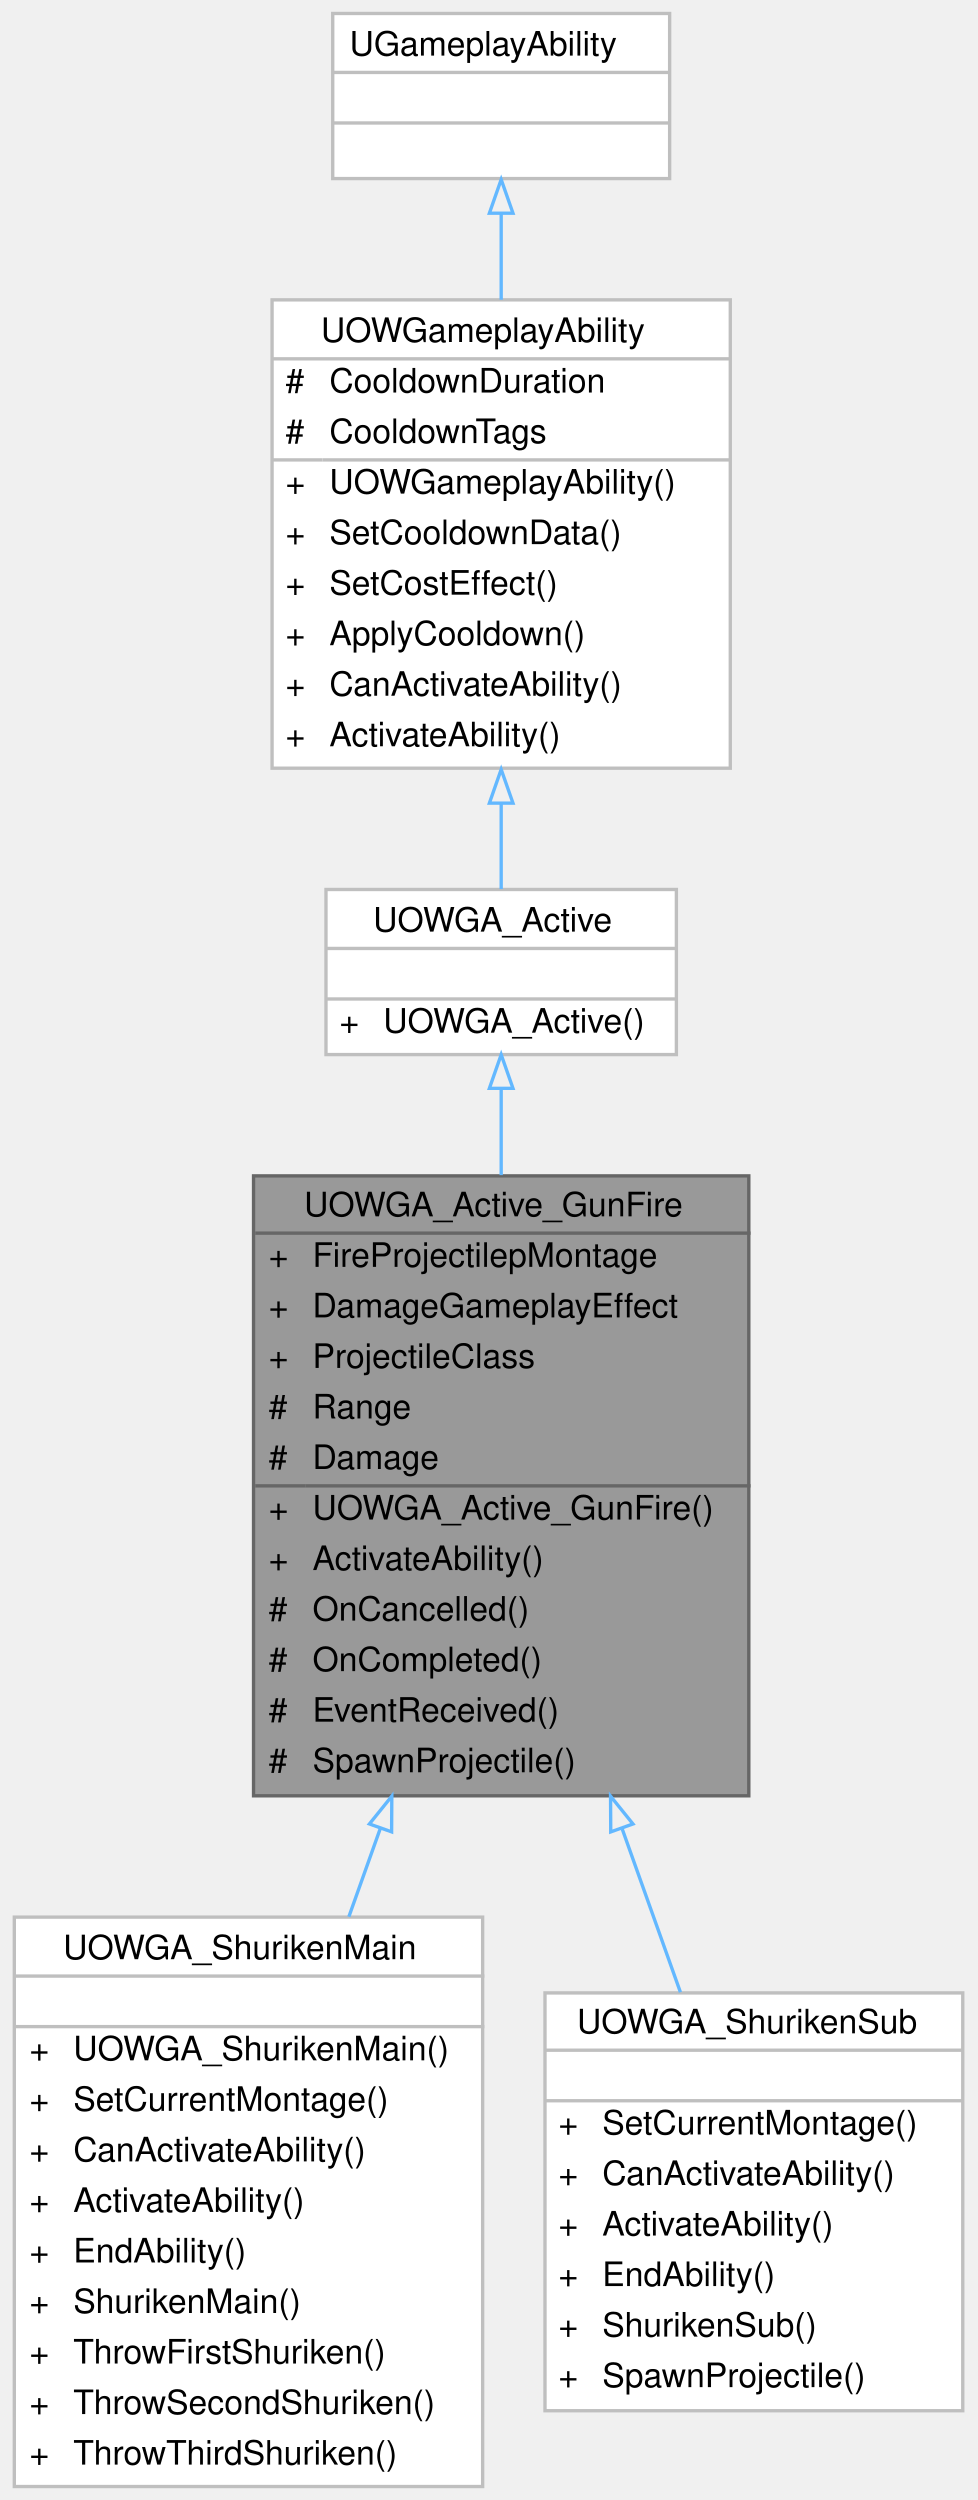
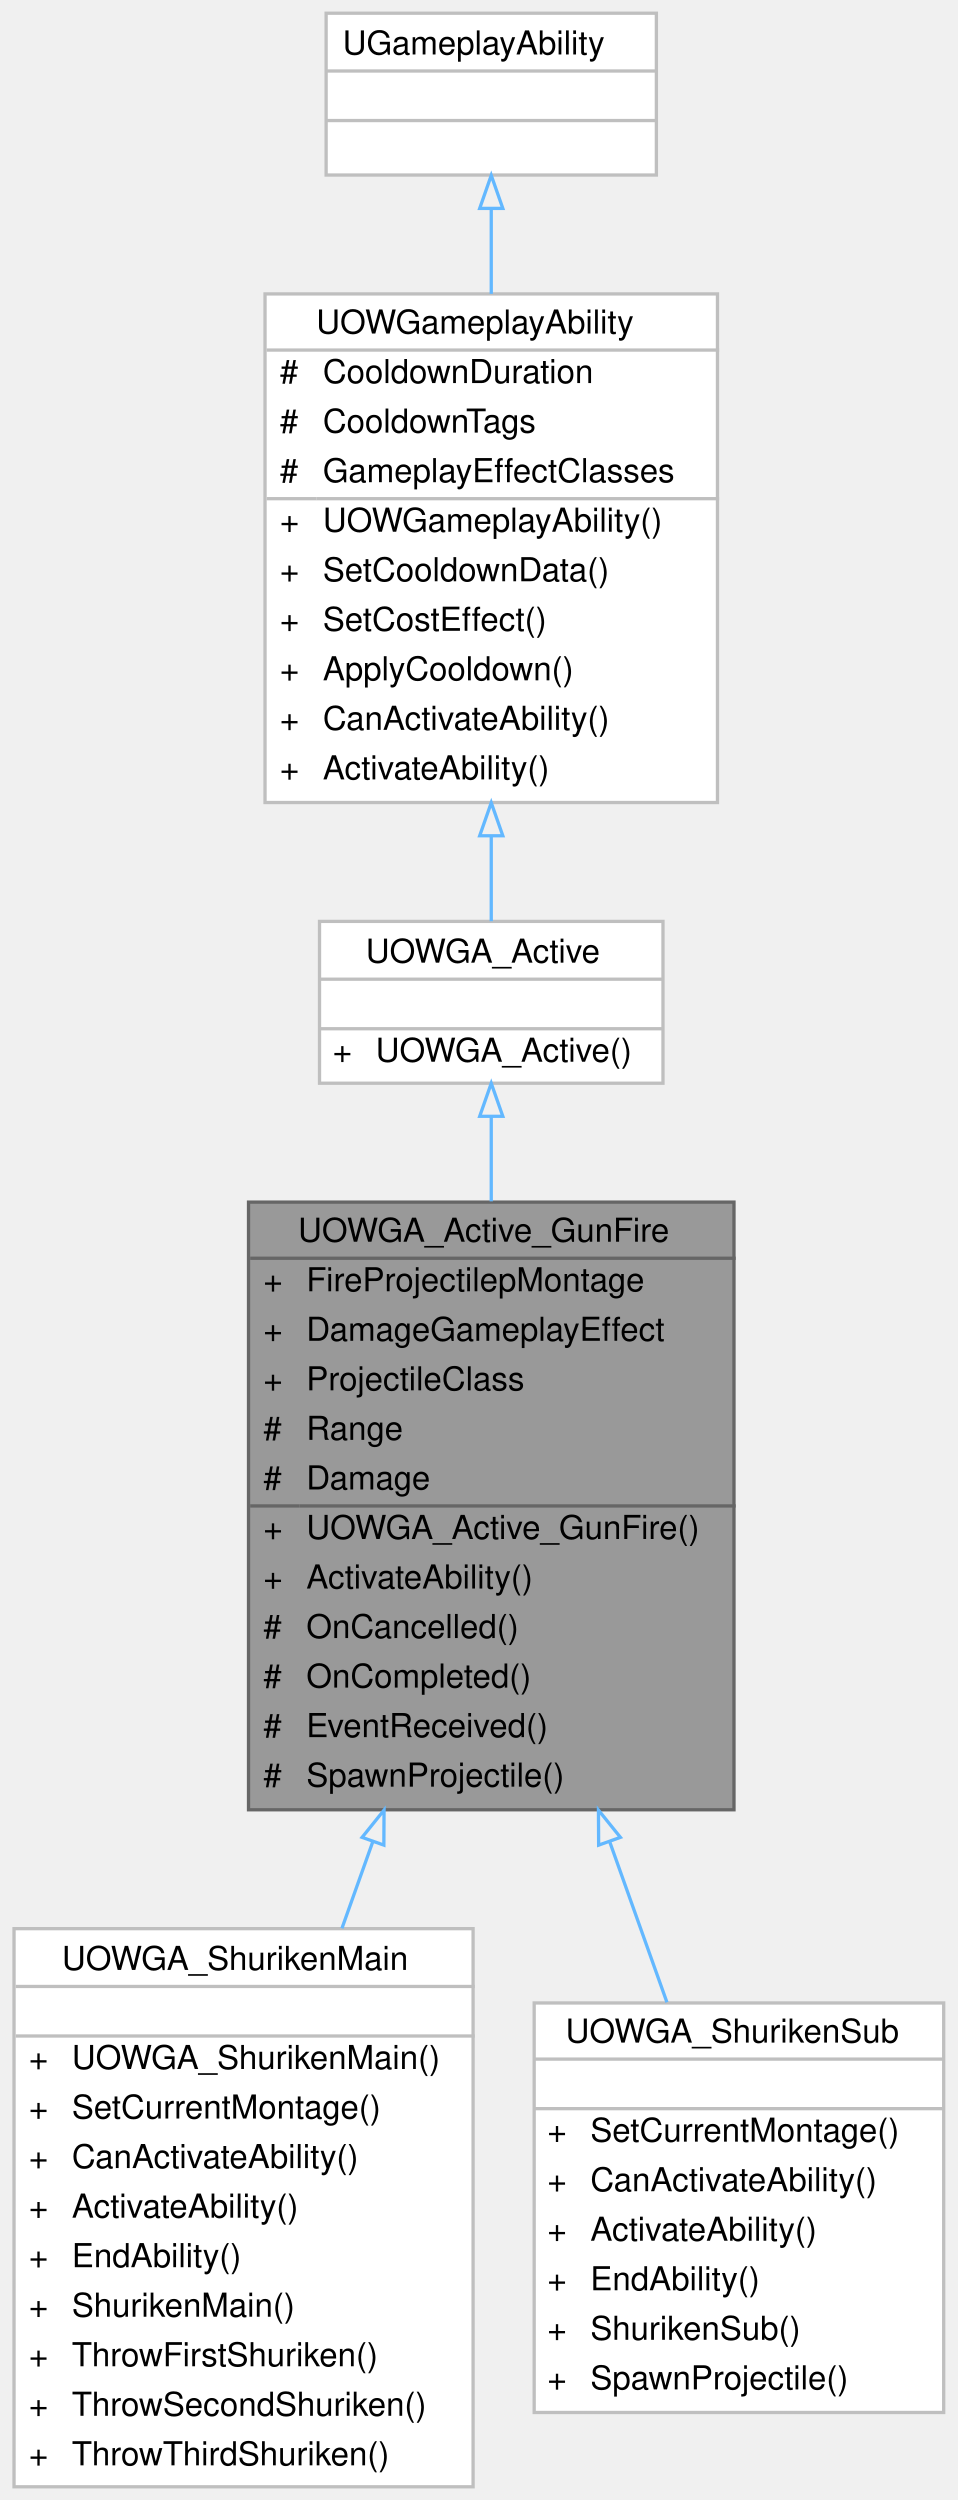
- <svg xmlns="http://www.w3.org/2000/svg" xmlns:xlink="http://www.w3.org/1999/xlink" width="290pt" height="742pt" viewBox="0.00 0.00 289.50 742.00">
-   <g id="graph0" class="graph" transform="scale(1 1) rotate(0) translate(4 738)">
+ <svg xmlns="http://www.w3.org/2000/svg" xmlns:xlink="http://www.w3.org/1999/xlink" width="290pt" height="757pt" viewBox="0.00 0.00 289.50 757.00">
+   <g id="graph0" class="graph" transform="scale(1 1) rotate(0) translate(4 753)">
    <g id="Node000001" class="node">
      <g id="a_Node000001">
        <a xlink:title=" ">
          <polygon fill="#999999" stroke="transparent" points="218,-389 71,-389 71,-205 218,-205 218,-389" />
          <text text-anchor="start" x="86" y="-377" font-family="Helvetica,sans-Serif" font-size="10.00">UOWGA_Active_GunFire</text>
          <text text-anchor="start" x="75.5" y="-362" font-family="Helvetica,sans-Serif" font-size="10.00">+</text>
          <text text-anchor="start" x="88.5" y="-362" font-family="Helvetica,sans-Serif" font-size="10.00">FireProjectilepMontage</text>
          <text text-anchor="start" x="75.5" y="-347" font-family="Helvetica,sans-Serif" font-size="10.00">+</text>
          <text text-anchor="start" x="88.5" y="-347" font-family="Helvetica,sans-Serif" font-size="10.00">DamageGameplayEffect</text>
          <text text-anchor="start" x="75.5" y="-332" font-family="Helvetica,sans-Serif" font-size="10.00">+</text>
          <text text-anchor="start" x="88.5" y="-332" font-family="Helvetica,sans-Serif" font-size="10.00">ProjectileClass</text>
          <text text-anchor="start" x="75.5" y="-317" font-family="Helvetica,sans-Serif" font-size="10.00">#</text>
          <text text-anchor="start" x="88.5" y="-317" font-family="Helvetica,sans-Serif" font-size="10.00">Range</text>
          <text text-anchor="start" x="75.5" y="-302" font-family="Helvetica,sans-Serif" font-size="10.00">#</text>
          <text text-anchor="start" x="88.5" y="-302" font-family="Helvetica,sans-Serif" font-size="10.00">Damage</text>
          <text text-anchor="start" x="75.5" y="-287" font-family="Helvetica,sans-Serif" font-size="10.00">+</text>
          <text text-anchor="start" x="88.5" y="-287" font-family="Helvetica,sans-Serif" font-size="10.00">UOWGA_Active_GunFire()</text>
          <text text-anchor="start" x="75.5" y="-272" font-family="Helvetica,sans-Serif" font-size="10.00">+</text>
          <text text-anchor="start" x="88.5" y="-272" font-family="Helvetica,sans-Serif" font-size="10.00">ActivateAbility()</text>
          <text text-anchor="start" x="75.5" y="-257" font-family="Helvetica,sans-Serif" font-size="10.00">#</text>
          <text text-anchor="start" x="88.5" y="-257" font-family="Helvetica,sans-Serif" font-size="10.00">OnCancelled()</text>
          <text text-anchor="start" x="75.5" y="-242" font-family="Helvetica,sans-Serif" font-size="10.00">#</text>
          <text text-anchor="start" x="88.5" y="-242" font-family="Helvetica,sans-Serif" font-size="10.00">OnCompleted()</text>
          <text text-anchor="start" x="75.5" y="-227" font-family="Helvetica,sans-Serif" font-size="10.00">#</text>
          <text text-anchor="start" x="88.5" y="-227" font-family="Helvetica,sans-Serif" font-size="10.00">EventReceived()</text>
          <text text-anchor="start" x="75.5" y="-212" font-family="Helvetica,sans-Serif" font-size="10.00">#</text>
          <text text-anchor="start" x="88.5" y="-212" font-family="Helvetica,sans-Serif" font-size="10.00">SpawnProjectile()</text>
          <polygon fill="#666666" stroke="#666666" points="71.5,-372 71.5,-372 218.5,-372 218.5,-372 71.5,-372" />
          <polygon fill="#666666" stroke="#666666" points="71.5,-297 71.5,-297 86.5,-297 86.5,-297 71.5,-297" />
          <polygon fill="#666666" stroke="#666666" points="86.5,-297 86.5,-297 218.5,-297 218.5,-297 86.5,-297" />
          <polygon fill="none" stroke="#666666" points="71,-205 71,-389 218,-389 218,-205 71,-205" />
        </a>
      </g>
    </g>
    <g id="Node000005" class="node">
      <g id="a_Node000005">
        <a xlink:href="classUOWGA__ShurikenMain.html" target="_top" xlink:title=" ">
          <polygon fill="white" stroke="transparent" points="139,-169 0,-169 0,0 139,0 139,-169" />
          <text text-anchor="start" x="14.5" y="-156.5" font-family="Helvetica,sans-Serif" font-size="10.00">UOWGA_ShurikenMain</text>
          <text text-anchor="start" x="68" y="-141.5" font-family="Helvetica,sans-Serif" font-size="10.00"> </text>
          <text text-anchor="start" x="4.5" y="-126.5" font-family="Helvetica,sans-Serif" font-size="10.00">+</text>
          <text text-anchor="start" x="17.5" y="-126.5" font-family="Helvetica,sans-Serif" font-size="10.00">UOWGA_ShurikenMain()</text>
          <text text-anchor="start" x="4.5" y="-111.5" font-family="Helvetica,sans-Serif" font-size="10.00">+</text>
          <text text-anchor="start" x="17.5" y="-111.5" font-family="Helvetica,sans-Serif" font-size="10.00">SetCurrentMontage()</text>
          <text text-anchor="start" x="4.5" y="-96.5" font-family="Helvetica,sans-Serif" font-size="10.00">+</text>
          <text text-anchor="start" x="17.5" y="-96.5" font-family="Helvetica,sans-Serif" font-size="10.00">CanActivateAbility()</text>
          <text text-anchor="start" x="4.5" y="-81.5" font-family="Helvetica,sans-Serif" font-size="10.00">+</text>
          <text text-anchor="start" x="17.5" y="-81.5" font-family="Helvetica,sans-Serif" font-size="10.00">ActivateAbility()</text>
          <text text-anchor="start" x="4.5" y="-66.5" font-family="Helvetica,sans-Serif" font-size="10.00">+</text>
          <text text-anchor="start" x="17.5" y="-66.5" font-family="Helvetica,sans-Serif" font-size="10.00">EndAbility()</text>
          <text text-anchor="start" x="4.5" y="-51.5" font-family="Helvetica,sans-Serif" font-size="10.00">+</text>
          <text text-anchor="start" x="17.5" y="-51.5" font-family="Helvetica,sans-Serif" font-size="10.00">ShurikenMain()</text>
          <text text-anchor="start" x="4.5" y="-36.5" font-family="Helvetica,sans-Serif" font-size="10.00">+</text>
          <text text-anchor="start" x="17.5" y="-36.5" font-family="Helvetica,sans-Serif" font-size="10.00">ThrowFirstShuriken()</text>
          <text text-anchor="start" x="4.5" y="-21.5" font-family="Helvetica,sans-Serif" font-size="10.00">+</text>
          <text text-anchor="start" x="17.5" y="-21.5" font-family="Helvetica,sans-Serif" font-size="10.00">ThrowSecondShuriken()</text>
          <text text-anchor="start" x="4.5" y="-6.5" font-family="Helvetica,sans-Serif" font-size="10.00">+</text>
          <text text-anchor="start" x="17.5" y="-6.5" font-family="Helvetica,sans-Serif" font-size="10.00">ThrowThirdShuriken()</text>
          <polygon fill="#bfbfbf" stroke="#bfbfbf" points="0.5,-151.5 0.5,-151.5 139.5,-151.5 139.5,-151.5 0.5,-151.5" />
          <polygon fill="#bfbfbf" stroke="#bfbfbf" points="0.5,-136.5 0.5,-136.5 139.5,-136.5 139.5,-136.5 0.5,-136.5" />
          <polygon fill="none" stroke="#bfbfbf" points="0,0 0,-169 139,-169 139,0 0,0" />
        </a>
      </g>
    </g>
    <g id="edge4_Node000001_Node000005" class="edge">
      <g id="a_edge4_Node000001_Node000005">
        <a xlink:title=" ">
          <path fill="none" stroke="#63b8ff" d="M108.65,-195.38C105.52,-186.59 102.37,-177.75 99.29,-169.11" />
          <polygon fill="none" stroke="#63b8ff" points="105.39,-196.65 112.04,-204.9 111.98,-194.3 105.39,-196.65" />
        </a>
      </g>
    </g>
    <g id="Node000006" class="node">
      <g id="a_Node000006">
        <a xlink:href="classUOWGA__ShurikenSub.html" target="_top" xlink:title=" ">
          <polygon fill="white" stroke="transparent" points="281.5,-146.5 157.5,-146.5 157.5,-22.5 281.5,-22.5 281.5,-146.5" />
          <text text-anchor="start" x="167" y="-134.5" font-family="Helvetica,sans-Serif" font-size="10.00">UOWGA_ShurikenSub</text>
          <text text-anchor="start" x="217.5" y="-119.5" font-family="Helvetica,sans-Serif" font-size="10.00"> </text>
          <text text-anchor="start" x="161.5" y="-104.5" font-family="Helvetica,sans-Serif" font-size="10.00">+</text>
          <text text-anchor="start" x="174.5" y="-104.5" font-family="Helvetica,sans-Serif" font-size="10.00">SetCurrentMontage()</text>
          <text text-anchor="start" x="161.5" y="-89.5" font-family="Helvetica,sans-Serif" font-size="10.00">+</text>
          <text text-anchor="start" x="174.5" y="-89.5" font-family="Helvetica,sans-Serif" font-size="10.00">CanActivateAbility()</text>
          <text text-anchor="start" x="161.5" y="-74.5" font-family="Helvetica,sans-Serif" font-size="10.00">+</text>
          <text text-anchor="start" x="174.5" y="-74.5" font-family="Helvetica,sans-Serif" font-size="10.00">ActivateAbility()</text>
          <text text-anchor="start" x="161.5" y="-59.5" font-family="Helvetica,sans-Serif" font-size="10.00">+</text>
          <text text-anchor="start" x="174.5" y="-59.5" font-family="Helvetica,sans-Serif" font-size="10.00">EndAbility()</text>
          <text text-anchor="start" x="161.5" y="-44.5" font-family="Helvetica,sans-Serif" font-size="10.00">+</text>
          <text text-anchor="start" x="174.5" y="-44.5" font-family="Helvetica,sans-Serif" font-size="10.00">ShurikenSub()</text>
          <text text-anchor="start" x="161.5" y="-29.5" font-family="Helvetica,sans-Serif" font-size="10.00">+</text>
          <text text-anchor="start" x="174.5" y="-29.5" font-family="Helvetica,sans-Serif" font-size="10.00">SpawnProjectile()</text>
          <polygon fill="#bfbfbf" stroke="#bfbfbf" points="157.5,-129.5 157.5,-129.5 281.5,-129.5 281.5,-129.5 157.5,-129.5" />
          <polygon fill="#bfbfbf" stroke="#bfbfbf" points="157.5,-114.5 157.5,-114.5 281.5,-114.5 281.5,-114.5 157.5,-114.5" />
          <polygon fill="none" stroke="#bfbfbf" points="157.5,-22.5 157.5,-146.5 281.5,-146.5 281.5,-22.5 157.5,-22.5" />
        </a>
      </g>
    </g>
    <g id="edge5_Node000001_Node000006" class="edge">
      <g id="a_edge5_Node000001_Node000006">
        <a xlink:title=" ">
          <path fill="none" stroke="#63b8ff" d="M180.42,-195.17C186.32,-178.61 192.28,-161.91 197.7,-146.7" />
          <polygon fill="none" stroke="#63b8ff" points="177.02,-194.3 176.96,-204.9 183.61,-196.65 177.02,-194.3" />
        </a>
      </g>
    </g>
    <g id="Node000002" class="node">
      <g id="a_Node000002">
        <a xlink:href="classUOWGA__Active.html" target="_top" xlink:title=" ">
          <polygon fill="white" stroke="transparent" points="196.5,-474 92.5,-474 92.5,-425 196.5,-425 196.5,-474" />
          <text text-anchor="start" x="106.5" y="-461.5" font-family="Helvetica,sans-Serif" font-size="10.00">UOWGA_Active</text>
          <text text-anchor="start" x="142.5" y="-446.5" font-family="Helvetica,sans-Serif" font-size="10.00"> </text>
          <text text-anchor="start" x="96.5" y="-431.5" font-family="Helvetica,sans-Serif" font-size="10.00">+</text>
          <text text-anchor="start" x="109.5" y="-431.5" font-family="Helvetica,sans-Serif" font-size="10.00">UOWGA_Active()</text>
          <polygon fill="#bfbfbf" stroke="#bfbfbf" points="92.5,-456.5 92.5,-456.5 196.5,-456.5 196.5,-456.5 92.5,-456.5" />
          <polygon fill="#bfbfbf" stroke="#bfbfbf" points="92.5,-441.5 92.5,-441.5 196.5,-441.5 196.5,-441.5 92.5,-441.5" />
          <polygon fill="none" stroke="#bfbfbf" points="92.5,-425 92.5,-474 196.5,-474 196.5,-425 92.5,-425" />
        </a>
      </g>
    </g>
    <g id="edge1_Node000001_Node000002" class="edge">
      <g id="a_edge1_Node000001_Node000002">
        <a xlink:title=" ">
          <path fill="none" stroke="#63b8ff" d="M144.5,-414.88C144.5,-407.03 144.5,-398.29 144.5,-389.23" />
          <polygon fill="none" stroke="#63b8ff" points="141,-414.98 144.5,-424.98 148,-414.98 141,-414.98" />
        </a>
      </g>
    </g>
    <g id="Node000003" class="node">
      <g id="a_Node000003">
        <a xlink:href="classUOWGameplayAbility.html" target="_top" xlink:title=" ">
-           <polygon fill="white" stroke="transparent" points="212.5,-649 76.5,-649 76.5,-510 212.5,-510 212.5,-649" />
-           <text text-anchor="start" x="91" y="-636.5" font-family="Helvetica,sans-Serif" font-size="10.00">UOWGameplayAbility</text>
-           <text text-anchor="start" x="80.5" y="-621.5" font-family="Helvetica,sans-Serif" font-size="10.00">#</text>
-           <text text-anchor="start" x="93.5" y="-621.5" font-family="Helvetica,sans-Serif" font-size="10.00">CooldownDuration</text>
-           <text text-anchor="start" x="80.5" y="-606.5" font-family="Helvetica,sans-Serif" font-size="10.00">#</text>
-           <text text-anchor="start" x="93.5" y="-606.5" font-family="Helvetica,sans-Serif" font-size="10.00">CooldownTags</text>
-           <text text-anchor="start" x="80.5" y="-591.5" font-family="Helvetica,sans-Serif" font-size="10.00">+</text>
-           <text text-anchor="start" x="93.5" y="-591.5" font-family="Helvetica,sans-Serif" font-size="10.00">UOWGameplayAbility()</text>
-           <text text-anchor="start" x="80.5" y="-576.5" font-family="Helvetica,sans-Serif" font-size="10.00">+</text>
-           <text text-anchor="start" x="93.5" y="-576.5" font-family="Helvetica,sans-Serif" font-size="10.00">SetCooldownData()</text>
-           <text text-anchor="start" x="80.5" y="-561.5" font-family="Helvetica,sans-Serif" font-size="10.00">+</text>
-           <text text-anchor="start" x="93.5" y="-561.5" font-family="Helvetica,sans-Serif" font-size="10.00">SetCostEffect()</text>
-           <text text-anchor="start" x="80.5" y="-546.5" font-family="Helvetica,sans-Serif" font-size="10.00">+</text>
-           <text text-anchor="start" x="93.5" y="-546.5" font-family="Helvetica,sans-Serif" font-size="10.00">ApplyCooldown()</text>
-           <text text-anchor="start" x="80.5" y="-531.5" font-family="Helvetica,sans-Serif" font-size="10.00">+</text>
-           <text text-anchor="start" x="93.5" y="-531.5" font-family="Helvetica,sans-Serif" font-size="10.00">CanActivateAbility()</text>
-           <text text-anchor="start" x="80.5" y="-516.5" font-family="Helvetica,sans-Serif" font-size="10.00">+</text>
-           <text text-anchor="start" x="93.5" y="-516.5" font-family="Helvetica,sans-Serif" font-size="10.00">ActivateAbility()</text>
-           <polygon fill="#bfbfbf" stroke="#bfbfbf" points="76.5,-631.5 76.5,-631.5 212.5,-631.5 212.5,-631.5 76.5,-631.5" />
-           <polygon fill="#bfbfbf" stroke="#bfbfbf" points="76.5,-601.5 76.5,-601.5 91.5,-601.5 91.5,-601.5 76.5,-601.5" />
-           <polygon fill="#bfbfbf" stroke="#bfbfbf" points="91.5,-601.5 91.5,-601.5 212.5,-601.5 212.5,-601.5 91.5,-601.5" />
-           <polygon fill="none" stroke="#bfbfbf" points="76.5,-510 76.5,-649 212.5,-649 212.5,-510 76.5,-510" />
+           <polygon fill="white" stroke="transparent" points="213,-664 76,-664 76,-510 213,-510 213,-664" />
+           <text text-anchor="start" x="91.5" y="-652" font-family="Helvetica,sans-Serif" font-size="10.00">UOWGameplayAbility</text>
+           <text text-anchor="start" x="80.5" y="-637" font-family="Helvetica,sans-Serif" font-size="10.00">#</text>
+           <text text-anchor="start" x="93.5" y="-637" font-family="Helvetica,sans-Serif" font-size="10.00">CooldownDuration</text>
+           <text text-anchor="start" x="80.5" y="-622" font-family="Helvetica,sans-Serif" font-size="10.00">#</text>
+           <text text-anchor="start" x="93.5" y="-622" font-family="Helvetica,sans-Serif" font-size="10.00">CooldownTags</text>
+           <text text-anchor="start" x="80.5" y="-607" font-family="Helvetica,sans-Serif" font-size="10.00">#</text>
+           <text text-anchor="start" x="93.5" y="-607" font-family="Helvetica,sans-Serif" font-size="10.00">GameplayEffectClasses</text>
+           <text text-anchor="start" x="80.5" y="-592" font-family="Helvetica,sans-Serif" font-size="10.00">+</text>
+           <text text-anchor="start" x="93.5" y="-592" font-family="Helvetica,sans-Serif" font-size="10.00">UOWGameplayAbility()</text>
+           <text text-anchor="start" x="80.5" y="-577" font-family="Helvetica,sans-Serif" font-size="10.00">+</text>
+           <text text-anchor="start" x="93.5" y="-577" font-family="Helvetica,sans-Serif" font-size="10.00">SetCooldownData()</text>
+           <text text-anchor="start" x="80.5" y="-562" font-family="Helvetica,sans-Serif" font-size="10.00">+</text>
+           <text text-anchor="start" x="93.5" y="-562" font-family="Helvetica,sans-Serif" font-size="10.00">SetCostEffect()</text>
+           <text text-anchor="start" x="80.5" y="-547" font-family="Helvetica,sans-Serif" font-size="10.00">+</text>
+           <text text-anchor="start" x="93.5" y="-547" font-family="Helvetica,sans-Serif" font-size="10.00">ApplyCooldown()</text>
+           <text text-anchor="start" x="80.5" y="-532" font-family="Helvetica,sans-Serif" font-size="10.00">+</text>
+           <text text-anchor="start" x="93.5" y="-532" font-family="Helvetica,sans-Serif" font-size="10.00">CanActivateAbility()</text>
+           <text text-anchor="start" x="80.5" y="-517" font-family="Helvetica,sans-Serif" font-size="10.00">+</text>
+           <text text-anchor="start" x="93.5" y="-517" font-family="Helvetica,sans-Serif" font-size="10.00">ActivateAbility()</text>
+           <polygon fill="#bfbfbf" stroke="#bfbfbf" points="76.5,-647 76.5,-647 213.5,-647 213.5,-647 76.5,-647" />
+           <polygon fill="#bfbfbf" stroke="#bfbfbf" points="76.5,-602 76.5,-602 91.5,-602 91.5,-602 76.5,-602" />
+           <polygon fill="#bfbfbf" stroke="#bfbfbf" points="91.5,-602 91.5,-602 213.5,-602 213.5,-602 91.5,-602" />
+           <polygon fill="none" stroke="#bfbfbf" points="76,-510 76,-664 213,-664 213,-510 76,-510" />
        </a>
      </g>
    </g>
    <g id="edge2_Node000002_Node000003" class="edge">
      <g id="a_edge2_Node000002_Node000003">
        <a xlink:title=" ">
-           <path fill="none" stroke="#63b8ff" d="M144.5,-499.54C144.5,-490.36 144.5,-481.62 144.5,-474.12" />
-           <polygon fill="none" stroke="#63b8ff" points="141,-499.63 144.5,-509.63 148,-499.63 141,-499.63" />
+           <path fill="none" stroke="#63b8ff" d="M144.5,-499.67C144.5,-490.37 144.5,-481.57 144.5,-474.06" />
+           <polygon fill="none" stroke="#63b8ff" points="141,-499.93 144.5,-509.93 148,-499.93 141,-499.93" />
        </a>
      </g>
    </g>
    <g id="Node000004" class="node">
      <g id="a_Node000004">
        <a xlink:title=" ">
-           <polygon fill="white" stroke="transparent" points="194.5,-734 94.5,-734 94.5,-685 194.5,-685 194.5,-734" />
-           <text text-anchor="start" x="99.5" y="-721.5" font-family="Helvetica,sans-Serif" font-size="10.00">UGameplayAbility</text>
+           <polygon fill="white" stroke="transparent" points="194.5,-749 94.5,-749 94.5,-700 194.5,-700 194.5,-749" />
+           <text text-anchor="start" x="99.5" y="-736.5" font-family="Helvetica,sans-Serif" font-size="10.00">UGameplayAbility</text>
+           <text text-anchor="start" x="142.5" y="-721.5" font-family="Helvetica,sans-Serif" font-size="10.00"> </text>
          <text text-anchor="start" x="142.5" y="-706.5" font-family="Helvetica,sans-Serif" font-size="10.00"> </text>
-           <text text-anchor="start" x="142.5" y="-691.5" font-family="Helvetica,sans-Serif" font-size="10.00"> </text>
+           <polygon fill="#bfbfbf" stroke="#bfbfbf" points="94.5,-731.5 94.5,-731.5 194.5,-731.5 194.5,-731.5 94.5,-731.5" />
          <polygon fill="#bfbfbf" stroke="#bfbfbf" points="94.5,-716.5 94.5,-716.5 194.5,-716.5 194.5,-716.5 94.5,-716.5" />
-           <polygon fill="#bfbfbf" stroke="#bfbfbf" points="94.5,-701.5 94.5,-701.5 194.5,-701.5 194.5,-701.5 94.5,-701.5" />
-           <polygon fill="none" stroke="#bfbfbf" points="94.5,-685 94.5,-734 194.5,-734 194.5,-685 94.5,-685" />
+           <polygon fill="none" stroke="#bfbfbf" points="94.5,-700 94.5,-749 194.5,-749 194.5,-700 94.5,-700" />
        </a>
      </g>
    </g>
    <g id="edge3_Node000003_Node000004" class="edge">
      <g id="a_edge3_Node000003_Node000004">
        <a xlink:title=" ">
-           <path fill="none" stroke="#63b8ff" d="M144.5,-674.48C144.5,-666.57 144.5,-657.86 144.5,-649.04" />
-           <polygon fill="none" stroke="#63b8ff" points="141,-674.72 144.5,-684.72 148,-674.72 141,-674.72" />
+           <path fill="none" stroke="#63b8ff" d="M144.5,-689.66C144.5,-681.74 144.5,-672.97 144.5,-664.01" />
+           <polygon fill="none" stroke="#63b8ff" points="141,-689.9 144.5,-699.9 148,-689.9 141,-689.9" />
        </a>
      </g>
    </g>
  </g>
</svg>
